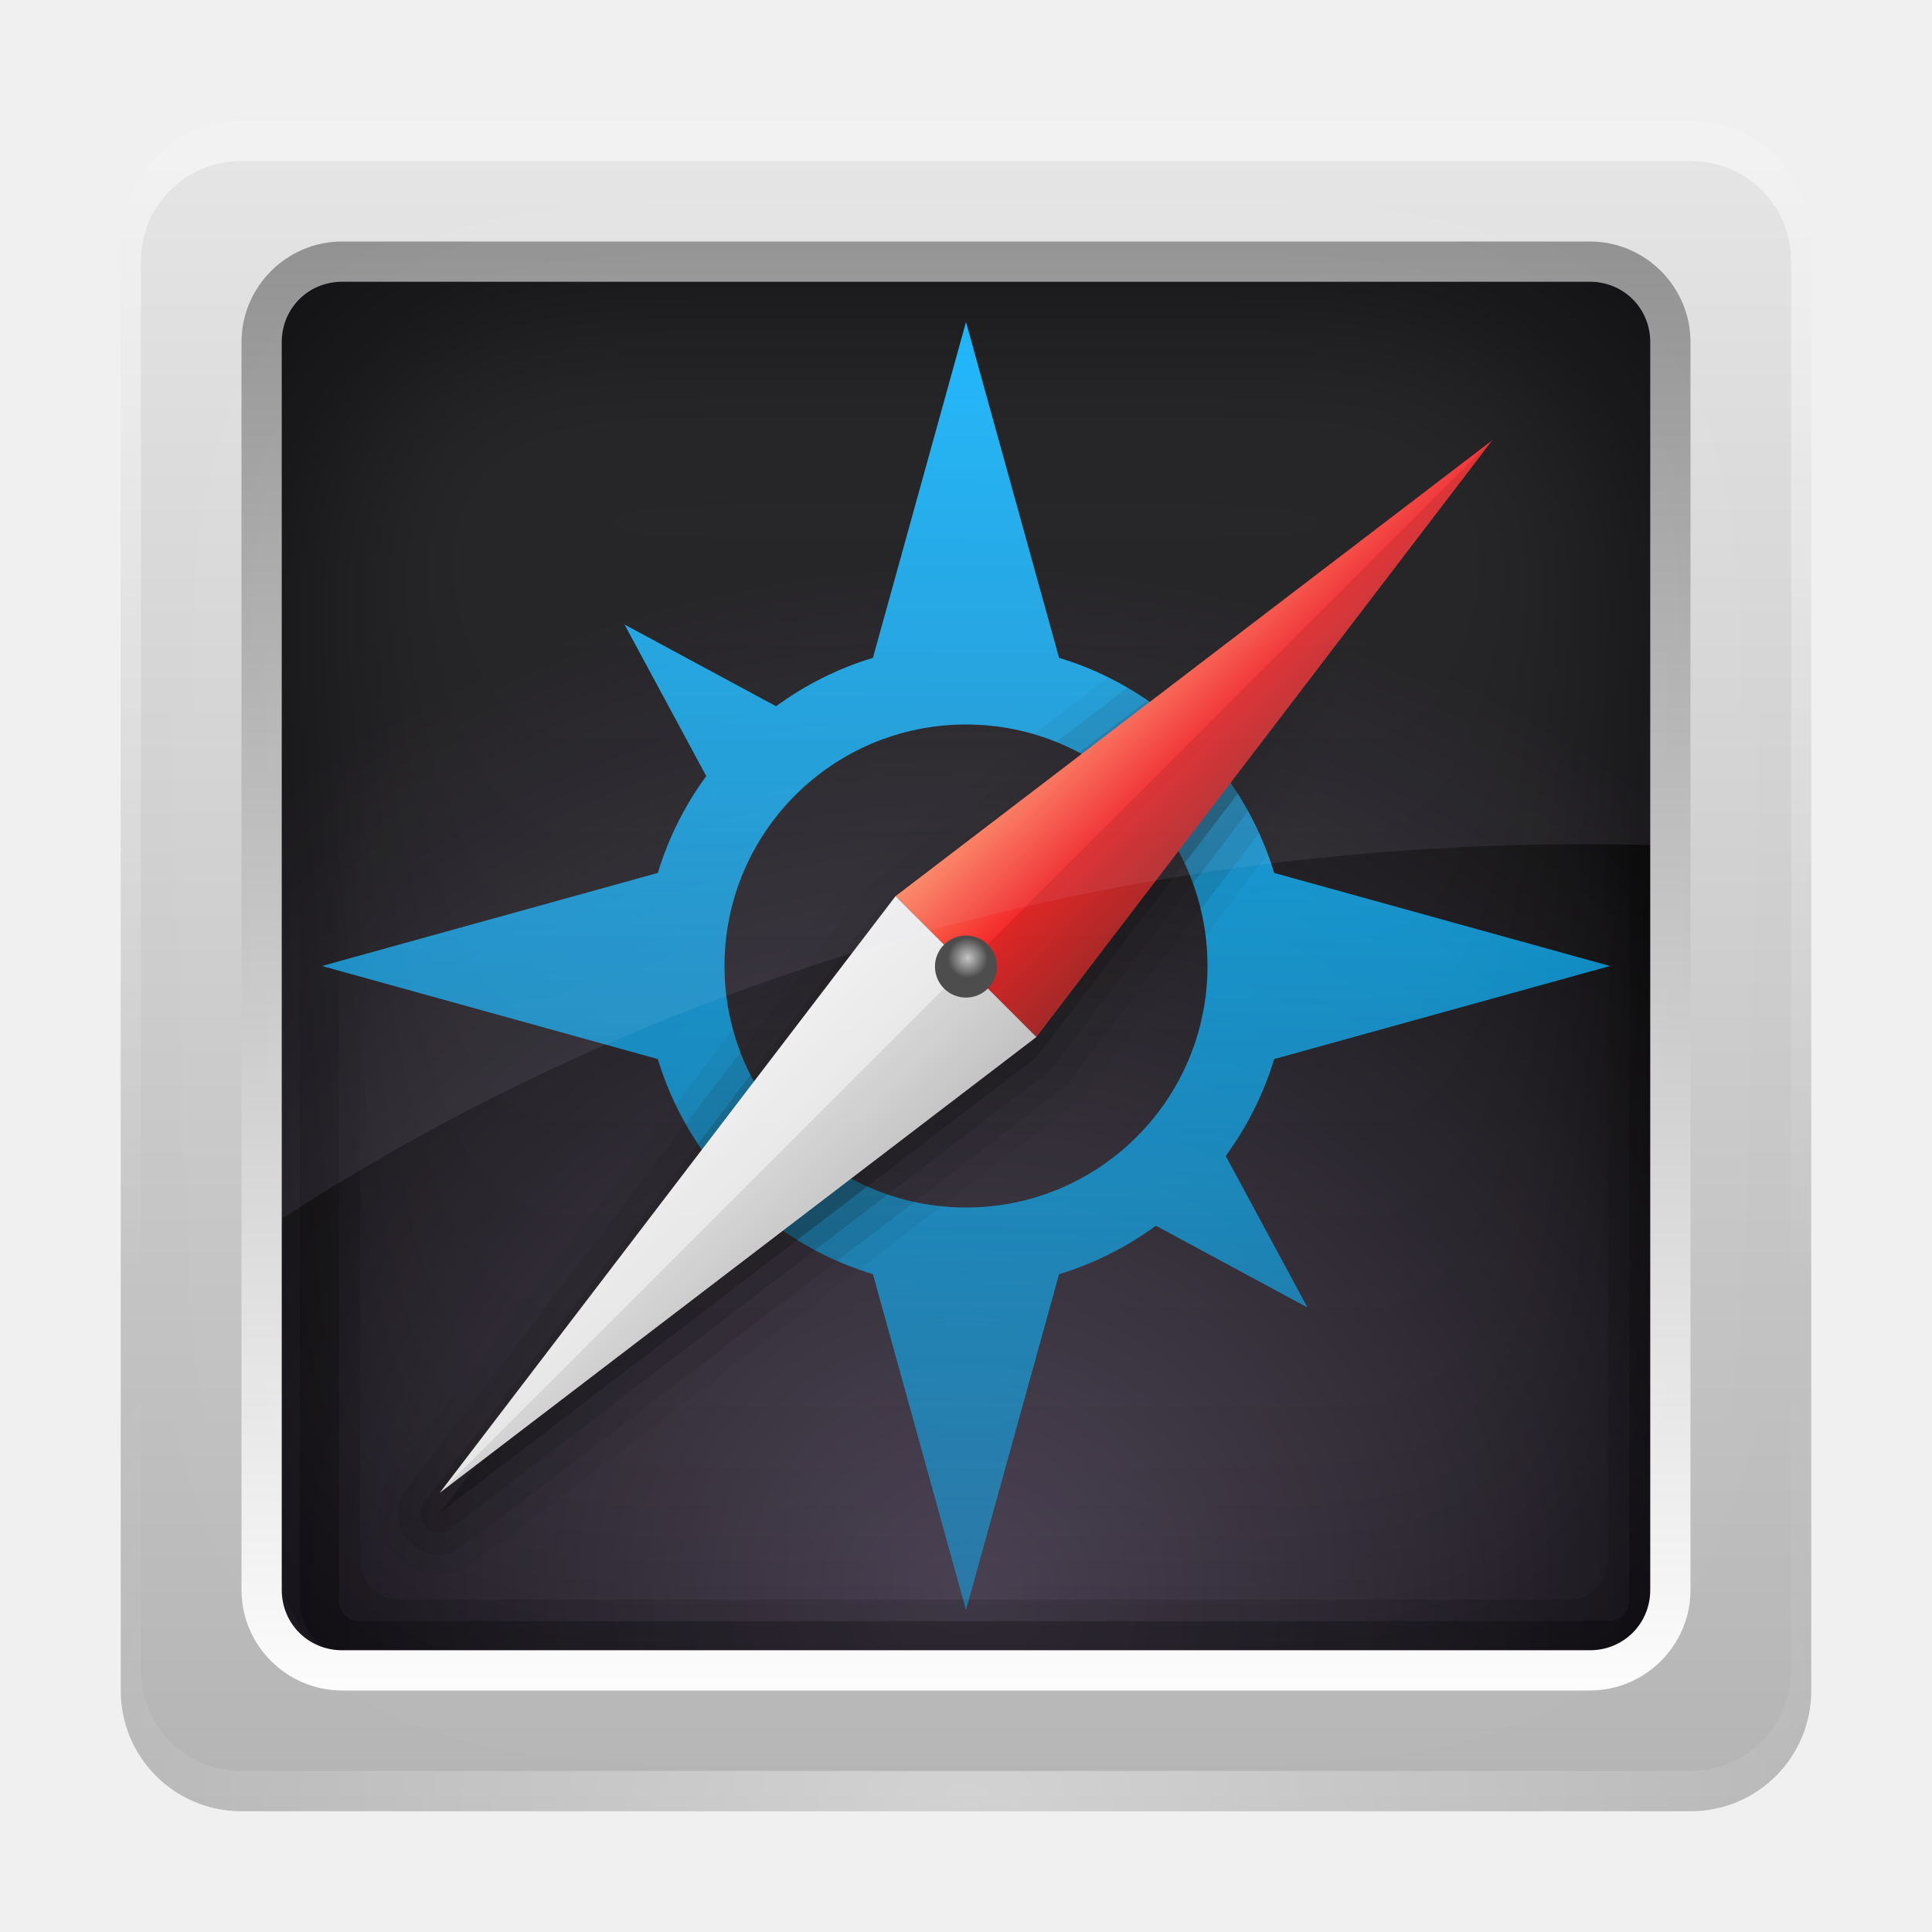
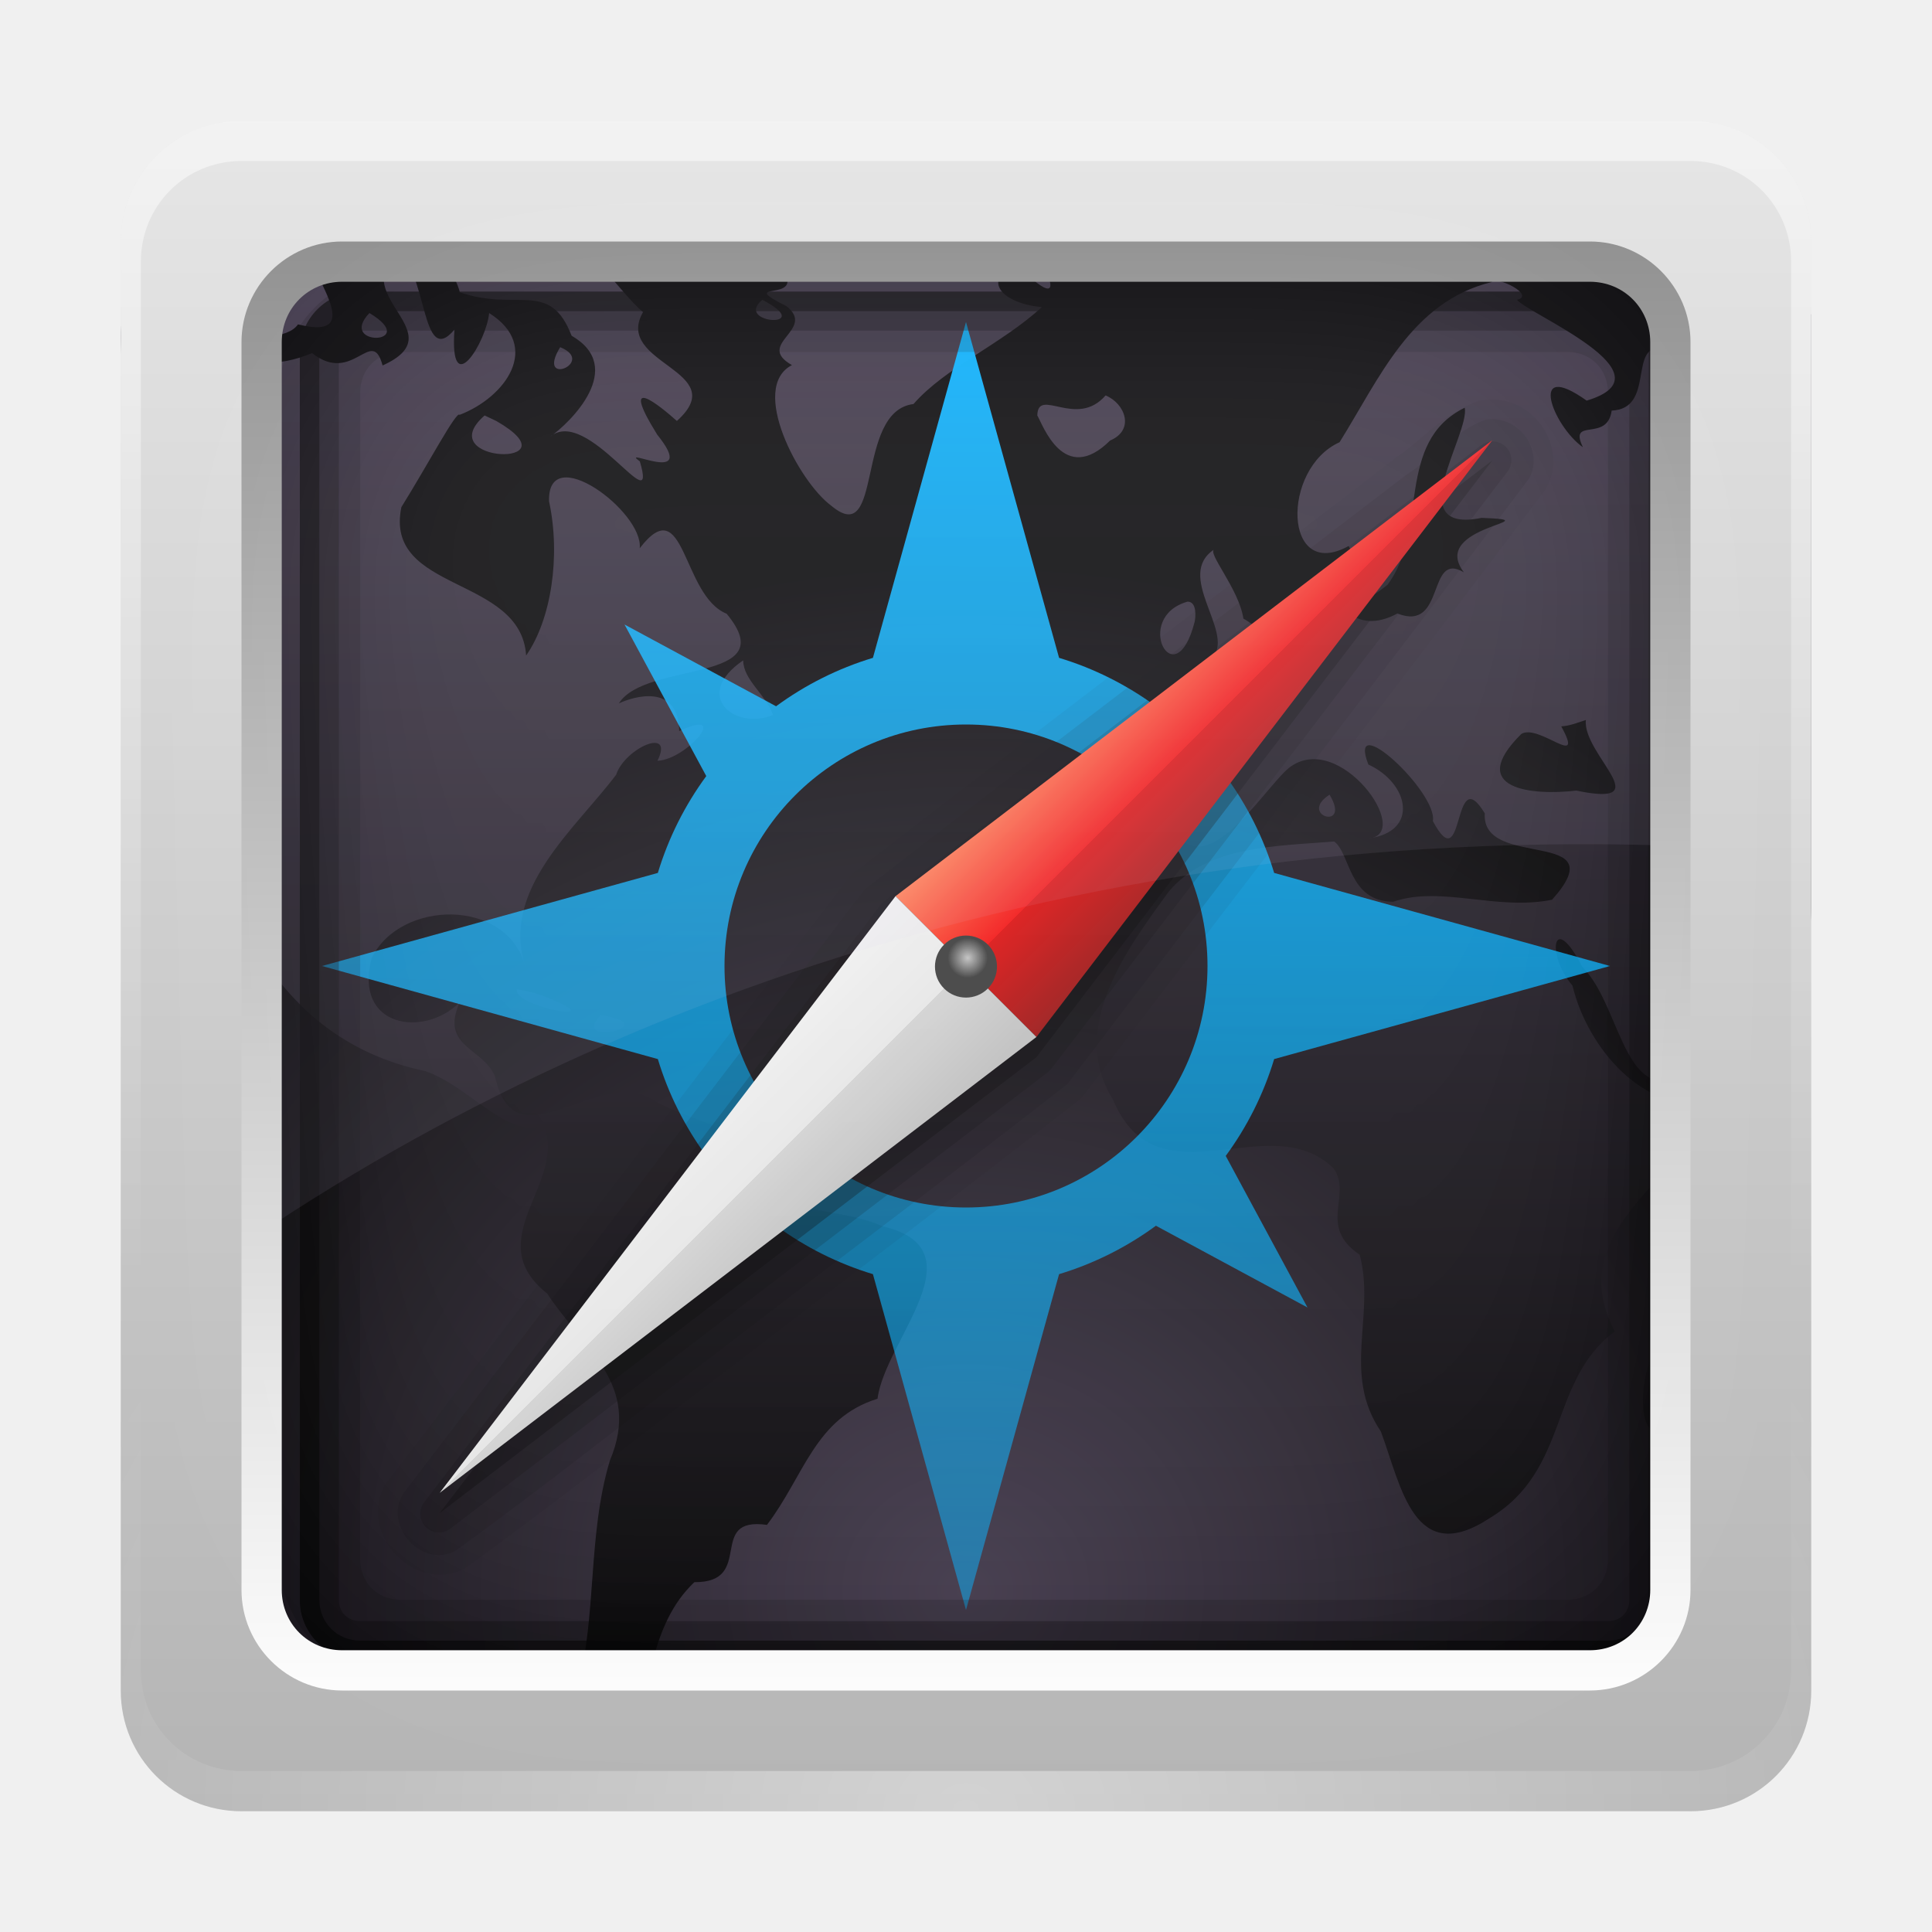
<svg xmlns="http://www.w3.org/2000/svg" xmlns:xlink="http://www.w3.org/1999/xlink" version="1.0" width="96" height="96" id="svg2408">
  <defs id="defs2410">
    <linearGradient id="linearGradient4145">
      <stop style="stop-color:#00b1ff;stop-opacity:1;" offset="0" id="stop4147" />
      <stop style="stop-color:#00b1ff;stop-opacity:0;" offset="1" id="stop4149" />
    </linearGradient>
    <linearGradient id="linearGradient3224">
      <stop id="stop3226" style="stop-color:#42394b;stop-opacity:1" offset="0" />
      <stop id="stop3228" style="stop-color:#000000;stop-opacity:1" offset="1" />
    </linearGradient>
    <linearGradient id="linearGradient3465">
      <stop id="stop3467" style="stop-color:#919191;stop-opacity:1" offset="0" />
      <stop id="stop3469" style="stop-color:#fdfdfd;stop-opacity:1" offset="1" />
    </linearGradient>
    <linearGradient id="linearGradient3187">
      <stop id="stop3189" style="stop-color:#b4b4b4;stop-opacity:1" offset="0" />
      <stop id="stop3191" style="stop-color:#e6e6e6;stop-opacity:1" offset="1" />
    </linearGradient>
    <linearGradient x1="45.448" y1="92.54" x2="45.448" y2="7.017" id="ButtonShadow" gradientUnits="userSpaceOnUse" gradientTransform="scale(1.005865,0.994169)">
      <stop id="stop3750" style="stop-color:#000000;stop-opacity:1" offset="0" />
      <stop id="stop3752" style="stop-color:#000000;stop-opacity:0.588" offset="1" />
    </linearGradient>
    <linearGradient id="linearGradient3737">
      <stop id="stop3739" style="stop-color:#ffffff;stop-opacity:1" offset="0" />
      <stop id="stop3741" style="stop-color:#ffffff;stop-opacity:0" offset="1" />
    </linearGradient>
    <filter color-interpolation-filters="sRGB" id="filter3174">
      <feGaussianBlur id="feGaussianBlur3176" stdDeviation="1.71" />
    </filter>
    <linearGradient x1="36.357" y1="6" x2="36.357" y2="63.893" id="linearGradient3188" xlink:href="#linearGradient3737" gradientUnits="userSpaceOnUse" />
    <linearGradient x1="48" y1="90" x2="48" y2="5.988" id="linearGradient3427" xlink:href="#linearGradient3187" gradientUnits="userSpaceOnUse" />
    <radialGradient cx="47.098" cy="78.287" r="38.957" fx="47.098" fy="78.287" id="radialGradient3205" xlink:href="#linearGradient3224" gradientUnits="userSpaceOnUse" gradientTransform="matrix(1.383005,-1.0350102e-8,0,1.312393,-18.03892,-24.21873)" />
    <linearGradient x1="43.179" y1="13" x2="43.179" y2="83.295" id="linearGradient3279" xlink:href="#linearGradient3465" gradientUnits="userSpaceOnUse" gradientTransform="matrix(1.029412,0,0,1.029412,-1.411765,-1.411765)" />
    <linearGradient id="linearGradient3737-7">
      <stop id="stop3739-2" style="stop-color:#ffffff;stop-opacity:1;" offset="0" />
      <stop id="stop3741-7" style="stop-color:#ffffff;stop-opacity:0" offset="1" />
    </linearGradient>
    <radialGradient cx="48" cy="90.172" r="42" fx="48" fy="90.172" id="radialGradient2874" xlink:href="#linearGradient3737-7" gradientUnits="userSpaceOnUse" gradientTransform="matrix(1.157313,0,0,0.9959077,-7.551021,0.1971319)" />
    <linearGradient id="linearGradient3737-4">
      <stop id="stop3739-8" style="stop-color:#ffffff;stop-opacity:1" offset="0" />
      <stop id="stop3741-71" style="stop-color:#ffffff;stop-opacity:0" offset="1" />
    </linearGradient>
    <clipPath id="clipPath3613">
      <rect width="84" height="84" rx="6" ry="6" x="6" y="6" id="rect3615" style="fill:#ffffff;fill-opacity:1;fill-rule:nonzero;stroke:none" />
    </clipPath>
    <filter x="-0.192" y="-0.192" width="1.384" height="1.384" color-interpolation-filters="sRGB" id="filter3794">
      <feGaussianBlur id="feGaussianBlur3796" stdDeviation="5.28" />
    </filter>
    <linearGradient x1="48" y1="20.221" x2="48" y2="138.661" id="linearGradient2908" xlink:href="#linearGradient3737-4" gradientUnits="userSpaceOnUse" />
    <linearGradient x1="45.448" y1="92.54" x2="45.448" y2="7.017" id="ButtonShadow-0" gradientUnits="userSpaceOnUse" gradientTransform="matrix(1.005865,0,0,0.994169,100,0)">
      <stop id="stop3750-8" style="stop-color:#000000;stop-opacity:1" offset="0" />
      <stop id="stop3752-5" style="stop-color:#000000;stop-opacity:0.588" offset="1" />
    </linearGradient>
    <linearGradient x1="32.251" y1="6.132" x2="32.251" y2="90.239" id="linearGradient3780" xlink:href="#ButtonShadow-0" gradientUnits="userSpaceOnUse" gradientTransform="matrix(1.02381,0,0,1.011905,-1.142857,-98.07143)" />
    <linearGradient x1="32.251" y1="6.132" x2="32.251" y2="90.239" id="linearGradient3772" xlink:href="#ButtonShadow-0" gradientUnits="userSpaceOnUse" gradientTransform="matrix(1.02381,0,0,1.011905,-1.142857,-98.07143)" />
    <linearGradient x1="32.251" y1="6.132" x2="32.251" y2="90.239" id="linearGradient3725" xlink:href="#ButtonShadow-0" gradientUnits="userSpaceOnUse" gradientTransform="matrix(1.02381,0,0,1.011905,-1.142857,-98.07143)" />
    <linearGradient x1="32.251" y1="6.132" x2="32.251" y2="90.239" id="linearGradient3721" xlink:href="#ButtonShadow-0" gradientUnits="userSpaceOnUse" gradientTransform="translate(0,-97)" />
    <linearGradient x1="32.251" y1="6.132" x2="32.251" y2="90.239" id="linearGradient3224-3" xlink:href="#ButtonShadow-0" gradientUnits="userSpaceOnUse" gradientTransform="matrix(1.02381,0,0,1.011905,-1.142857,-98.07143)" />
    <linearGradient xlink:href="#linearGradient3737-4" id="linearGradient3053" gradientUnits="userSpaceOnUse" x1="48" y1="20.221" x2="48" y2="138.661" />
    <linearGradient id="linearGradient3304">
      <stop id="stop3306" style="stop-color:#ff8313;stop-opacity:1" offset="0" />
      <stop id="stop3308" style="stop-color:#ffe400;stop-opacity:1" offset="1" />
    </linearGradient>
    <linearGradient xlink:href="#linearGradient3304" id="linearGradient3023" gradientUnits="userSpaceOnUse" gradientTransform="matrix(1.214689,0,0,1.214689,-90,-246.6949)" x1="143.75" y1="334.5" x2="143.75" y2="276" />
    <linearGradient id="linearGradient3045">
      <stop id="stop3047" style="stop-color:#ff8313;stop-opacity:1" offset="0" />
      <stop id="stop3049" style="stop-color:#ffe400;stop-opacity:1" offset="1" />
    </linearGradient>
    <linearGradient xlink:href="#linearGradient3224" id="linearGradient3934" x1="51.244" y1="6.95" x2="51.244" y2="120.35" gradientUnits="userSpaceOnUse" />
    <linearGradient xlink:href="#linearGradient3224" id="linearGradient3944" gradientUnits="userSpaceOnUse" x1="50.044" y1="12.35" x2="48.844" y2="120.05" />
    <linearGradient xlink:href="#linearGradient3224" id="linearGradient3948" gradientUnits="userSpaceOnUse" x1="50.044" y1="12.35" x2="48.844" y2="120.05" />
    <radialGradient cx="47.098" cy="78.287" r="38.957" fx="47.098" fy="78.287" id="radialGradient3205-1" xlink:href="#linearGradient3224-6" gradientUnits="userSpaceOnUse" gradientTransform="matrix(1.383005,-1.0350102e-8,0,1.312393,-18.03892,-24.21873)" />
    <linearGradient id="linearGradient3224-6">
      <stop id="stop3226-2" style="stop-color:#42394b;stop-opacity:1" offset="0" />
      <stop id="stop3228-1" style="stop-color:#000000;stop-opacity:1" offset="1" />
    </linearGradient>
    <linearGradient x1="48" y1="90" x2="48" y2="5.988" id="linearGradient3427-0" xlink:href="#linearGradient3187-5" gradientUnits="userSpaceOnUse" />
    <linearGradient id="linearGradient3187-5">
      <stop id="stop3189-3" style="stop-color:#b4b4b4;stop-opacity:1" offset="0" />
      <stop id="stop3191-2" style="stop-color:#e6e6e6;stop-opacity:1" offset="1" />
    </linearGradient>
    <linearGradient x1="36.357" y1="6" x2="36.357" y2="63.893" id="linearGradient3188-1" xlink:href="#linearGradient3737-9" gradientUnits="userSpaceOnUse" />
    <linearGradient id="linearGradient3737-9">
      <stop id="stop3739-7" style="stop-color:#ffffff;stop-opacity:1" offset="0" />
      <stop id="stop3741-6" style="stop-color:#ffffff;stop-opacity:0" offset="1" />
    </linearGradient>
    <linearGradient x1="43.179" y1="13" x2="43.179" y2="83.295" id="linearGradient3279-8" xlink:href="#linearGradient3465-2" gradientUnits="userSpaceOnUse" gradientTransform="matrix(1.029412,0,0,1.029412,-1.411765,-1.411765)" />
    <linearGradient id="linearGradient3465-2">
      <stop id="stop3467-0" style="stop-color:#919191;stop-opacity:1" offset="0" />
      <stop id="stop3469-6" style="stop-color:#fdfdfd;stop-opacity:1" offset="1" />
    </linearGradient>
    <radialGradient cx="48" cy="90.172" r="42" fx="48" fy="90.172" id="radialGradient2874-4" xlink:href="#linearGradient3737-7-3" gradientUnits="userSpaceOnUse" gradientTransform="matrix(1.157313,0,0,0.9959077,-7.551021,0.1971319)" />
    <linearGradient id="linearGradient3737-7-3">
      <stop id="stop3739-2-3" style="stop-color:#ffffff;stop-opacity:1" offset="0" />
      <stop id="stop3741-7-6" style="stop-color:#ffffff;stop-opacity:0" offset="1" />
    </linearGradient>
    <linearGradient x1="48" y1="20.221" x2="48" y2="138.661" id="linearGradient2908-9" xlink:href="#linearGradient3737-4-0" gradientUnits="userSpaceOnUse" />
    <linearGradient id="linearGradient3737-4-0">
      <stop id="stop3739-8-4" style="stop-color:#ffffff;stop-opacity:1" offset="0" />
      <stop id="stop3741-71-8" style="stop-color:#ffffff;stop-opacity:0" offset="1" />
    </linearGradient>
    <clipPath id="clipPath3613-5">
      <rect width="84" height="84" rx="6" ry="6" x="6" y="6" id="rect3615-1" style="fill:#ffffff;fill-opacity:1;fill-rule:nonzero;stroke:none" />
    </clipPath>
    <filter x="-0.192" y="-0.192" width="1.384" height="1.384" color-interpolation-filters="sRGB" id="filter3794-2">
      <feGaussianBlur id="feGaussianBlur3796-9" stdDeviation="5.28" />
    </filter>
    <linearGradient xlink:href="#linearGradient3187-5" id="linearGradient4094" gradientUnits="userSpaceOnUse" x1="48" y1="90" x2="48" y2="5.988" />
    <linearGradient xlink:href="#linearGradient3737-9" id="linearGradient4096" gradientUnits="userSpaceOnUse" x1="36.357" y1="6" x2="36.357" y2="63.893" />
    <linearGradient xlink:href="#linearGradient3465-2" id="linearGradient4098" gradientUnits="userSpaceOnUse" gradientTransform="matrix(1.029412,0,0,1.029412,-1.411765,-1.411765)" x1="43.179" y1="13" x2="43.179" y2="83.295" />
    <radialGradient xlink:href="#linearGradient3737-7-3" id="radialGradient4100" gradientUnits="userSpaceOnUse" gradientTransform="matrix(1.157313,0,0,0.9959077,-7.551021,0.1971319)" cx="48" cy="90.172" fx="48" fy="90.172" r="42" />
    <linearGradient xlink:href="#linearGradient3737-4-0" id="linearGradient4102" gradientUnits="userSpaceOnUse" x1="48" y1="20.221" x2="48" y2="138.661" />
    <radialGradient xlink:href="#linearGradient3224-6" id="radialGradient4113" gradientUnits="userSpaceOnUse" gradientTransform="matrix(1.383005,-1.0350102e-8,0,1.312393,-17.14061,-23.7292)" cx="47.098" cy="78.287" fx="47.098" fy="78.287" r="38.957" />
    <linearGradient xlink:href="#linearGradient4145" id="linearGradient4151" x1="51.238" y1="34.85" x2="51.544" y2="132.65" gradientUnits="userSpaceOnUse" />
    <linearGradient x1="59" y1="40" x2="69" y2="40" id="linearGradient4578" xlink:href="#linearGradient5932-3-2-4" gradientUnits="userSpaceOnUse" />
    <linearGradient id="linearGradient5932-3-2-4">
      <stop id="stop5934-3-2-9" style="stop-color:#ff7c53;stop-opacity:1" offset="0" />
      <stop id="stop5940-1-4-5" style="stop-color:#f21919;stop-opacity:1" offset="0.5" />
      <stop id="stop5942-5-4-7" style="stop-color:#db1414;stop-opacity:1" offset="0.5" />
      <stop id="stop5936-2-5-0" style="stop-color:#9b1818;stop-opacity:1" offset="1" />
    </linearGradient>
    <linearGradient x1="59" y1="88" x2="69" y2="88" id="linearGradient4580" xlink:href="#linearGradient5944-6-9-3" gradientUnits="userSpaceOnUse" />
    <linearGradient id="linearGradient5944-6-9-3">
      <stop id="stop5946-9-5-0" style="stop-color:#f0f0f0;stop-opacity:1" offset="0" />
      <stop id="stop5952-4-9-7" style="stop-color:#e6e6e6;stop-opacity:1" offset="0.5" />
      <stop id="stop5954-4-7-2" style="stop-color:#d2d2d2;stop-opacity:1" offset="0.5" />
      <stop id="stop5948-6-2-1" style="stop-color:#bebebe;stop-opacity:1" offset="1" />
    </linearGradient>
    <radialGradient cx="63.335" cy="63.28" r="1.74" fx="63.335" fy="63.28" id="radialGradient4582" xlink:href="#linearGradient5960-0-4-4" gradientUnits="userSpaceOnUse" gradientTransform="matrix(0.644005,-1.4508695e-6,1.4508659e-6,0.6440034,22.6991,22.75571)" />
    <linearGradient id="linearGradient5960-0-4-4">
      <stop id="stop5962-7-7-5" style="stop-color:#c1c1c1;stop-opacity:1" offset="0" />
      <stop id="stop5964-4-1-8" style="stop-color:#3f3f3f;stop-opacity:1" offset="1" />
    </linearGradient>
    <linearGradient xlink:href="#linearGradient4145" id="linearGradient4231" gradientUnits="userSpaceOnUse" x1="51.238" y1="34.85" x2="51.544" y2="132.65" />
    <linearGradient xlink:href="#linearGradient4145" id="linearGradient4233" gradientUnits="userSpaceOnUse" x1="51.238" y1="34.85" x2="51.544" y2="132.65" />
    <linearGradient xlink:href="#linearGradient4145" id="linearGradient4251" x1="48.7" y1="15" x2="47.9" y2="141" gradientUnits="userSpaceOnUse" />
+     <radialGradient cx="63.98" cy="61.949" r="58.02" fx="63.98" fy="61.949" id="radialGradient4197" xlink:href="#linearGradient5226-7" gradientUnits="userSpaceOnUse" gradientTransform="matrix(1.090012,0,0,0.8408658,79.661,80.49175)" />
+     <linearGradient id="linearGradient5226-7">
+       <stop id="stop5228-2" style="stop-color:#227395;stop-opacity:1" offset="0" />
+       <stop id="stop5230-4" style="stop-color:#44a2c9;stop-opacity:1" offset="1" />
+     </linearGradient>
+     <linearGradient xlink:href="#linearGradient3224" id="linearGradient5311" x1="218.4" y1="27.9" x2="218.7" y2="109.8" gradientUnits="userSpaceOnUse" gradientTransform="translate(-169.2,-20.7)" />
  </defs>
-   <path style="opacity:0.6;color:#000000;fill:#000000;fill-opacity:1;fill-rule:nonzero;stroke:none;stroke-width:1;marker:none;visibility:visible;display:inline;overflow:visible;enable-background:accumulate" id="rect3977-9" d="m 17.898,14.49 c -1.662,0 -3,1.338 -3,3 l 0,62 c 0,1.662 1.338,3 3,3 l 62,0 c 1.662,0 3,-1.338 3,-3 l 0,-62 c 0,-1.662 -1.338,-3 -3,-3 l -62,0 z m 0,0.969 62,0 c 1.14,0 2.031,0.891 2.031,2.031 l 0,62 c 0,1.14 -0.891,2.031 -2.031,2.031 l -62,0 c -1.14,0 -2.031,-0.891 -2.031,-2.031 l 0,-62 c 0,-1.14 0.891,-2.031 2.031,-2.031 z" />
-   <g id="layer2" style="display:none">
-     <rect width="86" height="85" rx="6" ry="6" x="5" y="7" id="rect3745" style="opacity:0.9;fill:url(#ButtonShadow);fill-opacity:1;fill-rule:nonzero;stroke:none;filter:url(#filter3174)" />
-   </g>
  <rect style="fill:url(#radialGradient4113);fill-opacity:1;stroke:none" id="rect3461-7" y="8.744" x="9.039" ry="6.173" rx="5.853" height="78.516" width="77.915" />
-   <path style="font-size:medium;font-style:normal;font-variant:normal;font-weight:normal;font-stretch:normal;text-indent:0;text-align:start;text-decoration:none;line-height:normal;letter-spacing:normal;word-spacing:normal;text-transform:none;direction:ltr;block-progression:tb;writing-mode:lr-tb;text-anchor:start;opacity:0.15;color:#000000;fill:#000000;fill-opacity:1;stroke:none;stroke-width:4;marker:none;visibility:visible;display:inline;overflow:visible;enable-background:accumulate;font-family:Abandoned Bitplane;-inkscape-font-specification:Abandoned Bitplane" id="rect3222-3-8" d="m 19.898,13.49 c -3.289,0 -6,2.711 -6,6 l 0,58 c 0,3.289 2.711,6 6,6 l 58,0 c 3.289,0 6,-2.711 6,-6 l 0,-58 c 0,-3.289 -2.711,-6 -6,-6 l -58,0 z m 0,4 58,0 c 1.143,0 2,0.857 2,2 l 0,58 c 0,1.143 -0.857,2 -2,2 l -58,0 c -1.143,0 -2,-0.857 -2,-2 l 0,-58 c 0,-1.143 0.857,-2 2,-2 z" />
-   <path style="opacity:0.3;color:#000000;fill:#000000;fill-opacity:1;fill-rule:nonzero;stroke:none;stroke-width:1;marker:none;visibility:visible;display:inline;overflow:visible;enable-background:accumulate" id="rect3981-0" d="m 17.898,14.49 c -1.662,0 -3,1.338 -3,3 l 0,62 c 0,1.662 1.338,3 3,3 l 62,0 c 1.662,0 3,-1.338 3,-3 l 0,-62 c 0,-1.662 -1.338,-3 -3,-3 l -62,0 z m 0,1.938 62,0 c 0.618,0 1.062,0.444 1.062,1.062 l 0,62 c 0,0.618 -0.444,1.062 -1.062,1.062 l -62,0 c -0.618,0 -1.062,-0.444 -1.062,-1.062 l 0,-62 c 0,-0.618 0.444,-1.062 1.062,-1.062 z" />
+   <path d="m 36.274,7.499 c 1.65,2.217 0.113,5.918 2.601,5.882 1.212,1.714 -2.415,0.511 0.204,1.832 1.506,1.187 -1.593,1.865 0.272,2.929 -2.15,1.11 0.348,5.804 1.945,6.979 2.628,2.213 1.162,-4.686 4.095,-5.045 1.593,-1.82 4.392,-2.988 6.379,-4.818 -1.942,-0.158 -3.076,-1.367 -1.237,-2.116 3.385,3.47 0.849,-1.644 -1.025,-2.453 1.813,-0.577 3.577,-0.154 3.325,-1.651 1.916,-1.403 -1.842,-1.855 -3.184,-1.538 -4.458,0 -8.917,0 -13.375,0 z m -27.802,1.448 c -2.45,0.698 -2.621,6.555 -0.158,3.303 0.604,-1.335 3.397,-2.945 0.158,-3.303 z m 11.446,0.204 c -1.412,2.215 0.205,3.991 1.38,1.289 0.832,-1.128 -0.618,-1.248 -1.38,-1.289 z m 3.529,0.498 c -2.729,1.265 -0.673,4.216 -0.605,4.872 2.875,0.995 4.473,-0.65 5.561,2.161 2.735,1.577 -0.054,4.317 -1.081,5.031 1.849,-1.611 5.404,4.38 4.472,1.215 -1.112,-0.812 2.985,1.305 0.86,-1.335 -1.956,-3.153 0.155,-1.411 0.98,-0.676 2.805,-2.516 -3.174,-2.82 -1.681,-5.41 -1.308,-1.06 -3.023,-4.269 -5.339,-3.642 -1.55,2.006 -0.214,-4.37 -2.489,-1.18 -0.118,1.783 -0.043,4.046 -0.706,0.957 -0.444,-0.541 0.764,-1.798 0.027,-1.994 z m -5.565,0.023 c -1.832,0.611 -1.733,3.086 0.519,3.352 0.771,-0.88 0.306,-3.185 -0.519,-3.352 z m -7.148,0.792 c -2.379,0.564 -1.408,2.483 -0.68,3.023 -2.945,0.738 4.496,0.943 0.793,1.41 -3.081,1.231 2.967,2.681 3.959,1.222 3.804,0.931 0.137,-3.047 -0.197,-5.203 -1.613,-1.731 -0.064,3.992 -1.522,0.184 -0.509,1.131 -2.127,0.167 -2.353,-0.637 z m 75.601,0.249 c -3.192,1.25 1.984,5.966 0.698,1.675 -0.128,-0.518 0.288,-1.887 -0.698,-1.675 z m -66.666,1.9 c -2.294,2.157 2.916,3.94 -0.659,5.547 -0.536,-2.003 -1.458,1.002 -3.503,-0.615 -3.516,1.464 -5.314,-0.763 -8.258,-2.29 -1.768,-0.22 -1.104,1.681 -1.221,3.46 0,4.918 0,9.837 0,14.755 1.733,1.824 0.676,0.805 0,0.302 0.951,3.242 -0.42,7.98 3.331,9.866 0.638,1.183 3.313,6.223 3.436,4.715 -1.341,-1.405 -2.717,-5.617 -0.448,-1.863 2.033,3.569 4.775,5.883 8.78,6.733 2.19,0.745 3.991,3.307 5.917,2.743 1.089,2.872 -3.227,5.63 0.145,8.309 1.761,2.712 4.716,4.49 3.116,8.298 -1.119,3.718 -0.64,7.77 -1.608,11.234 -0.3,2.109 2.938,7.461 2.657,3.175 0.946,-2.978 0.921,-6.256 3.148,-8.365 3.047,0.024 0.582,-3.278 3.607,-2.846 1.846,-2.42 2.38,-5.307 5.495,-6.268 0.372,-2.938 5.179,-7.437 0.213,-8.58 -1.35,-0.665 -4.824,-0.905 -4.559,-1.233 0.538,-2.915 -4.493,-3.745 -6.634,-4.937 -2.811,-1.996 -7.034,3.316 -8.025,-1.261 -0.591,-1.44 -2.751,-1.463 -1.758,-3.685 -1.789,1.78 -5.289,1.239 -4.373,-2.199 1.392,-2.896 6.736,-3.033 7.646,0.45 -1.264,-3.841 2.444,-6.831 4.503,-9.564 0.419,-1.306 2.91,-2.428 2.053,-0.692 1.46,-0.053 3.673,-2.689 1.079,-1.472 -0.037,-2.404 -2.273,-1.72 -2.998,-1.379 1.344,-2.134 8.245,-0.967 5.355,-4.455 -2.239,-0.908 -2.053,-6.204 -4.318,-3.254 0.191,-1.818 -4.61,-5.377 -4.505,-2.328 0.586,2.728 0.107,5.871 -1.14,7.659 -0.26,-3.998 -7.076,-3.114 -6.199,-7.374 1.269,-2.03 2.753,-4.838 2.894,-4.585 2.275,-0.869 4.105,-3.397 1.468,-5.058 -0.141,1.448 -1.983,4.436 -1.724,0.822 -1.706,2.023 -1.316,-3.219 -2.914,-3.763 z m 54.45,1.403 c -3.996,0.978 -5.58,4.796 -7.557,7.958 -2.914,1.314 -2.803,6.958 0.452,5.156 0.871,1.522 -0.61,3.922 1.928,1.931 2.047,-2.71 0.358,-7.093 3.841,-8.802 0.254,1.329 -3.213,6.29 0.837,5.474 3.662,0.138 -2.662,0.365 -0.881,2.705 -1.85,-1.098 -0.889,2.999 -3.304,2.046 -2.092,1.139 -3.464,-0.529 -2.985,-2.355 -1.646,0.961 0.518,3.67 -2.34,3.833 -0.64,2.274 -5.903,1.931 -2.91,4.246 1.329,3.445 -4.952,0.216 -3.169,4.351 1.525,4.088 4.722,-1.355 6.019,-2.406 2.502,-1.942 6.211,3.311 3.959,3.506 2.525,-0.339 2.006,-2.741 -0.017,-3.671 -1.093,-2.835 3.459,1.39 3.207,2.812 1.606,3.008 0.945,-3.08 2.579,-0.385 -0.191,2.843 6.574,0.669 3.344,4.292 -2.777,0.56 -5.51,-0.716 -7.901,0.101 -2.225,-0.02 -2.113,-2.398 -2.924,-2.994 -2.83,0.23 -6.328,0.204 -8.223,2.491 -2.049,2.812 -5.004,6.744 -2.771,10.335 2.235,5.321 7.777,0.276 10.963,3.419 0.947,1.31 -0.821,2.868 1.297,4.287 0.797,3.024 -0.904,5.894 1.052,8.785 1.012,2.718 1.64,6.787 5.406,4.303 3.986,-2.399 2.924,-6.823 6.213,-9.273 -2.602,-5.038 3.184,-7.247 4.627,-11.337 -3.154,0.462 -5.964,-2.684 -6.726,-5.85 -1.325,-1.538 -0.984,-3.805 0.496,-0.916 2.034,1.972 2.078,7.823 5.841,4.813 1.72,-0.72 6.419,-3.466 2.675,-4.715 -2.413,1.748 -5.075,-5.224 -1.532,-1.18 2.576,1.093 4.38,1.745 4.38,-1.88 0,-9.766 0,-19.665 0,-29.497 -0.802,0.82 -2.864,2.335 -3.904,1.329 -1.79,0.249 -4.154,3.734 -3.591,0.366 -1.556,-0.103 -0.279,3.021 -2.417,3.108 -0.215,1.606 -2.16,0.297 -1.429,1.822 -1.501,-1.065 -2.771,-4.427 0.186,-2.317 4.391,-1.318 -2.896,-4.29 -3.458,-5.009 0.945,-0.227 -1.029,-1.212 -1.267,-0.882 z m -36.24,0.882 c -1.462,1.218 2.779,1.448 0,0 z m -19.522,0.656 c -1.635,1.71 2.603,1.572 0,0 z m 9.478,1.697 c -1.238,2.029 1.829,0.749 0,0 z m 27.101,2.398 c -1.449,1.669 -3.362,-0.439 -3.393,0.995 0.263,0.433 1.315,3.527 3.619,1.244 1.237,-0.522 0.75,-1.837 -0.226,-2.24 z m -30.856,0.995 c -2.749,2.401 4.668,2.623 0.582,0.275 l -0.582,-0.275 z m 36.262,6.651 c -1.979,1.291 0.949,4.033 -0.043,5.321 -1.24,2.161 4.608,-0.152 1.485,-1.877 -0.223,-1.482 -1.83,-3.289 -1.442,-3.444 z m -1.335,2.601 c -2.757,0.78 -0.626,4.806 0.351,1.014 0.055,-0.22 0.129,-1.021 -0.351,-1.014 z m -22.079,2.918 c -2.565,1.75 -0.398,3.496 1.482,2.709 -0.386,-1.056 -1.464,-1.721 -1.482,-2.709 z m 48.455,2.941 c 1.28,0.646 -2.346,1.75 -0.05,2.887 1.336,1.572 0.832,4.945 -1.339,2.558 0.403,-2.666 -2.944,-4.657 1.389,-5.445 z m -6.583,0.023 c -0.174,1.713 3.694,4.375 -0.475,3.506 -2.205,0.259 -5.507,-0.067 -2.729,-2.816 0.878,-0.527 3.182,1.819 1.983,-0.374 0.425,-0.027 0.821,-0.188 1.222,-0.317 z m -12.736,3.71 c -1.608,1.036 1.112,1.831 0,0 z m -40.379,9.659 c -0.271,0.905 5.086,1.822 1.389,0.372 l -0.551,-0.194 -0.838,-0.178 z m 4.162,1.289 c -1.625,1.65 3.348,0.493 0,0 z m 54.337,15.134 c -3.531,0.091 -3.061,9.202 -0.6,3.811 0.233,-1.17 1.169,-2.714 0.6,-3.811 z" id="path3522-3" style="fill:url(#linearGradient5311);fill-opacity:1;stroke:none;display:inline" />
  <path style="color:#000000;fill:url(#linearGradient4251);fill-opacity:1;fill-rule:nonzero;stroke:none;stroke-width:0.8;marker:none;visibility:visible;display:inline;overflow:visible;enable-background:accumulate" id="path4588" d="m 48,16 -4.625,16.688 c -1.75,0.529 -3.372,1.35 -4.812,2.406 l -7.531,-4.062 4.062,7.531 c -1.056,1.44 -1.877,3.062 -2.406,4.812 L 16,48 32.688,52.625 c 0.529,1.75 1.35,3.372 2.406,4.812 l -4.062,7.531 7.531,-4.062 c 1.44,1.056 3.062,1.877 4.812,2.406 L 48,80 52.625,63.312 c 1.75,-0.529 3.372,-1.35 4.812,-2.406 l 7.531,4.062 -4.062,-7.531 c 1.056,-1.44 1.877,-3.062 2.406,-4.812 L 80,48 63.312,43.375 c -0.529,-1.75 -1.35,-3.372 -2.406,-4.812 l 4.062,-7.531 -7.531,4.062 C 55.997,34.038 54.375,33.216 52.625,32.688 L 48,16 z m 0,20 c 6.627,0 12,5.373 12,12 0,6.627 -5.373,12 -12,12 -6.627,0 -12,-5.373 -12,-12 0,-6.627 5.373,-12 12,-12 z" />
  <path style="opacity:0.05;fill:#000000;fill-opacity:1;fill-rule:evenodd;stroke:none" id="path4654" d="M 73.594,19.875 A 0.987,0.987 0 0 0 73.5,19.906 c -1.862,0.663 -2.986,2.09 -4.156,2.844 a 0.987,0.987 0 0 0 -0.062,0.062 C 60.328,29.679 51.302,36.489 42.375,43.406 a 0.987,0.987 0 0 0 -0.188,0.188 C 34.543,53.605 26.899,63.62 19.25,73.625 a 0.987,0.987 0 0 0 -0.062,0.062 c -1.493,2.413 1.377,5.583 3.906,4.25 A 0.987,0.987 0 0 0 23.188,77.875 c 4.295,-3.099 8.479,-6.431 12.688,-9.594 5.909,-4.542 11.864,-9.03 17.75,-13.625 a 0.987,0.987 0 0 0 0.188,-0.188 C 61.454,44.423 69.179,34.43 76.781,24.344 A 0.987,0.987 0 0 0 76.875,24.188 c 1.064,-2.144 -0.821,-4.645 -3.156,-4.312 a 0.987,0.987 0 0 0 -0.125,0 z" />
  <path style="opacity:0.1;fill:#000000;fill-opacity:1;fill-rule:evenodd;stroke:none" id="path4648" d="m 73.844,20.844 c -1.519,0.541 -2.627,1.89 -3.981,2.762 -8.957,6.869 -17.974,13.671 -26.894,20.582 -7.644,10.011 -15.288,20.025 -22.938,30.031 -0.987,1.595 0.916,3.728 2.594,2.844 4.27,-3.081 8.418,-6.404 12.641,-9.577 C 41.18,62.94 47.154,58.463 53.031,53.875 60.675,43.825 68.403,33.83 76,23.75 76.719,22.301 75.426,20.619 73.844,20.844 z" />
  <path style="opacity:0.15;fill:#000000;fill-opacity:1;fill-rule:evenodd;stroke:none" id="path4643" d="m 74.094,21.938 a 0.932,0.932 0 0 0 -0.5,0.188 L 43.938,44.781 A 0.932,0.932 0 0 0 43.75,44.969 L 21.094,74.625 a 0.932,0.932 0 0 0 1.312,1.312 L 52.062,53.281 A 0.932,0.932 0 0 0 52.25,53.094 L 74.906,23.438 a 0.932,0.932 0 0 0 -0.812,-1.5 z" />
  <path style="opacity:0.3;fill:#000000;fill-opacity:1;fill-rule:evenodd;stroke:none" id="path4612" d="M 74.156,22.875 44.5,45.531 21.844,75.188 51.5,52.531 74.156,22.875 z" />
  <g id="g4572" transform="matrix(0.7071068,0.7071068,-0.7071068,0.7071068,48.02002,-19.87337)">
    <g id="g5928-7-4" transform="matrix(0.9898377,0,0,0.7704886,-15.35032,-1.28266)">
      <path style="fill:url(#linearGradient4578);fill-opacity:1;fill-rule:evenodd;stroke:none" id="path5923-0-5" d="m 69,64 -10,0 5,-48 5,48 z" />
      <path style="fill:url(#linearGradient4580);fill-opacity:1;fill-rule:evenodd;stroke:none" id="path5926-8-6" d="m 69,64 -10,0 L 64,112 69,64 z" />
    </g>
    <path style="fill:url(#radialGradient4582);fill-opacity:1;fill-rule:evenodd;stroke:none" id="path5958-8-4" transform="matrix(0.8854053,0,0,0.8854053,-8.456517,-8.567284)" d="m 65.503,63.921 a 1.74,1.74 0 1 1 -3.481,0 1.74,1.74 0 1 1 3.481,0 z" />
  </g>
+   <path style="opacity:0.6;color:#000000;fill:#000000;fill-opacity:1;fill-rule:nonzero;stroke:none;stroke-width:1;marker:none;visibility:visible;display:inline;overflow:visible;enable-background:accumulate" id="rect3977-9" d="m 17.898,14.49 c -1.662,0 -3,1.338 -3,3 l 0,62 c 0,1.662 1.338,3 3,3 l 62,0 c 1.662,0 3,-1.338 3,-3 l 0,-62 c 0,-1.662 -1.338,-3 -3,-3 l -62,0 z m 0,0.969 62,0 c 1.14,0 2.031,0.891 2.031,2.031 l 0,62 c 0,1.14 -0.891,2.031 -2.031,2.031 l -62,0 c -1.14,0 -2.031,-0.891 -2.031,-2.031 l 0,-62 c 0,-1.14 0.891,-2.031 2.031,-2.031 z" />
+   <g id="layer2" style="display:none">
+     <rect width="86" height="85" rx="6" ry="6" x="5" y="7" id="rect3745" style="opacity:0.9;fill:url(#ButtonShadow);fill-opacity:1;fill-rule:nonzero;stroke:none;filter:url(#filter3174)" />
+   </g>
+   <path style="font-size:medium;font-style:normal;font-variant:normal;font-weight:normal;font-stretch:normal;text-indent:0;text-align:start;text-decoration:none;line-height:normal;letter-spacing:normal;word-spacing:normal;text-transform:none;direction:ltr;block-progression:tb;writing-mode:lr-tb;text-anchor:start;opacity:0.15;color:#000000;fill:#000000;fill-opacity:1;stroke:none;stroke-width:4;marker:none;visibility:visible;display:inline;overflow:visible;enable-background:accumulate;font-family:Abandoned Bitplane;-inkscape-font-specification:Abandoned Bitplane" id="rect3222-3-8" d="m 19.898,13.49 c -3.289,0 -6,2.711 -6,6 l 0,58 c 0,3.289 2.711,6 6,6 l 58,0 c 3.289,0 6,-2.711 6,-6 l 0,-58 c 0,-3.289 -2.711,-6 -6,-6 l -58,0 z m 0,4 58,0 c 1.143,0 2,0.857 2,2 l 0,58 c 0,1.143 -0.857,2 -2,2 l -58,0 c -1.143,0 -2,-0.857 -2,-2 l 0,-58 c 0,-1.143 0.857,-2 2,-2 z" />
+   <path style="opacity:0.3;color:#000000;fill:#000000;fill-opacity:1;fill-rule:nonzero;stroke:none;stroke-width:1;marker:none;visibility:visible;display:inline;overflow:visible;enable-background:accumulate" id="rect3981-0" d="m 17.898,14.49 c -1.662,0 -3,1.338 -3,3 l 0,62 c 0,1.662 1.338,3 3,3 l 62,0 c 1.662,0 3,-1.338 3,-3 l 0,-62 c 0,-1.662 -1.338,-3 -3,-3 l -62,0 z m 0,1.938 62,0 c 0.618,0 1.062,0.444 1.062,1.062 l 0,62 c 0,0.618 -0.444,1.062 -1.062,1.062 l -62,0 c -0.618,0 -1.062,-0.444 -1.062,-1.062 l 0,-62 c 0,-0.618 0.444,-1.062 1.062,-1.062 z" />
  <path style="opacity:0.08;fill:#d9c6ed;fill-opacity:1;stroke:none" id="rect3256-3" d="m 14.898,8.74 c -3.242,0 -5.844,2.767 -5.844,6.187 l 0,49.062 C 27.879,50.131 54.866,40.196 86.961,42.208 l 0,-27.281 c 0,-3.42 -2.633,-6.187 -5.875,-6.187 l -66.188,0 z" />
  <g id="layer1" style="display:inline">
    <path d="M 12,6 C 8.676,6 6,8.676 6,12 l 0,72 c 0,3.324 2.676,6 6,6 l 72,0 c 3.324,0 6,-2.676 6,-6 L 90,12 C 90,8.676 87.324,6 84,6 L 12,6 z m 5,7 62,0 c 2.216,0 4,1.784 4,4 l 0,62 c 10e-7,2.216 -1.784,4 -4,4 l -62,0 c -2.216,10e-7 -4,-1.784 -4,-4 l 0,-62 c 0,-2.216 1.784,-4 4,-4 z" id="rect2419" style="fill:url(#linearGradient4094);fill-opacity:1;fill-rule:nonzero;stroke:none" />
    <path d="M 12,6 C 8.676,6 6,8.676 6,12 l 0,2 0,68 0,2 c 0,0.335 0.041,0.651 0.094,0.969 0.049,0.296 0.097,0.597 0.188,0.875 0.01,0.03 0.021,0.064 0.031,0.094 0.099,0.288 0.235,0.547 0.375,0.812 0.145,0.274 0.316,0.536 0.5,0.781 0.184,0.246 0.374,0.473 0.594,0.688 0.44,0.428 0.943,0.815 1.5,1.094 0.279,0.14 0.573,0.247 0.875,0.344 -0.256,-0.1 -0.487,-0.236 -0.719,-0.375 -0.007,-0.004 -0.024,0.004 -0.031,0 -0.032,-0.019 -0.062,-0.043 -0.094,-0.062 -0.12,-0.077 -0.231,-0.164 -0.344,-0.25 -0.106,-0.081 -0.213,-0.161 -0.312,-0.25 C 8.478,88.557 8.309,88.373 8.156,88.188 8.049,88.057 7.938,87.922 7.844,87.781 7.819,87.743 7.805,87.695 7.781,87.656 7.716,87.553 7.651,87.452 7.594,87.344 7.493,87.149 7.388,86.928 7.312,86.719 7.305,86.697 7.289,86.678 7.281,86.656 7.249,86.564 7.245,86.469 7.219,86.375 7.188,86.268 7.148,86.172 7.125,86.062 7.052,85.721 7,85.364 7,85 L 7,83 7,15 7,13 C 7,10.218 9.218,8 12,8 l 2,0 68,0 2,0 c 2.782,0 5,2.218 5,5 l 0,2 0,68 0,2 c 0,0.364 -0.052,0.721 -0.125,1.062 -0.044,0.207 -0.088,0.398 -0.156,0.594 -0.008,0.022 -0.023,0.041 -0.031,0.062 -0.063,0.174 -0.138,0.367 -0.219,0.531 -0.042,0.083 -0.079,0.17 -0.125,0.25 -0.055,0.097 -0.127,0.188 -0.188,0.281 -0.094,0.141 -0.205,0.276 -0.312,0.406 -0.143,0.174 -0.303,0.347 -0.469,0.5 -0.011,0.01 -0.02,0.021 -0.031,0.031 -0.138,0.126 -0.285,0.234 -0.438,0.344 -0.103,0.073 -0.204,0.153 -0.312,0.219 -0.007,0.004 -0.024,-0.004 -0.031,0 -0.232,0.139 -0.463,0.275 -0.719,0.375 0.302,-0.097 0.596,-0.204 0.875,-0.344 0.557,-0.279 1.06,-0.666 1.5,-1.094 0.22,-0.214 0.409,-0.442 0.594,-0.688 0.184,-0.246 0.355,-0.508 0.5,-0.781 0.14,-0.265 0.276,-0.525 0.375,-0.812 0.01,-0.031 0.021,-0.063 0.031,-0.094 0.09,-0.278 0.139,-0.579 0.188,-0.875 C 89.959,84.651 90,84.335 90,84 l 0,-2 0,-68 0,-2 C 90,8.676 87.324,6 84,6 L 12,6 z" id="rect3728" style="opacity:0.5;fill:url(#linearGradient4096);fill-opacity:1;fill-rule:nonzero;stroke:none" />
    <path d="m 17,12 c -2.753,0 -5,2.247 -5,5 l 0,62 c 0,2.753 2.247,5 5,5 l 62,0 c 2.753,0 5,-2.247 5,-5 l 0,-62 c 0,-2.753 -2.247,-5 -5,-5 l -62,0 z m 0,2 62,0 c 1.679,0 3,1.321 3,3 l 0,62 c 10e-7,1.679 -1.321,3 -3,3 l -62,0 c -1.679,0 -3,-1.321 -3,-3 l 0,-62 c 0,-1.679 1.321,-3 3,-3 z" id="rect3425" style="fill:url(#linearGradient4098);fill-opacity:1;fill-rule:nonzero;stroke:none" />
    <path d="M 12,90 C 8.676,90 6,87.324 6,84 L 6,82 6,14 6,12 c 0,-0.335 0.041,-0.651 0.094,-0.969 0.049,-0.296 0.097,-0.597 0.188,-0.875 C 6.291,10.126 6.302,10.093 6.312,10.062 6.411,9.775 6.547,9.515 6.688,9.25 6.832,8.976 7.003,8.714 7.188,8.469 7.372,8.223 7.561,7.995 7.781,7.781 8.221,7.353 8.724,6.967 9.281,6.688 9.56,6.548 9.855,6.441 10.156,6.344 9.9,6.444 9.67,6.58 9.438,6.719 c -0.007,0.004 -0.024,-0.004 -0.031,0 -0.032,0.019 -0.062,0.043 -0.094,0.062 -0.12,0.077 -0.231,0.164 -0.344,0.25 -0.106,0.081 -0.213,0.161 -0.312,0.25 C 8.478,7.443 8.309,7.627 8.156,7.812 8.049,7.943 7.938,8.078 7.844,8.219 7.819,8.257 7.805,8.305 7.781,8.344 7.716,8.447 7.651,8.548 7.594,8.656 7.493,8.851 7.388,9.072 7.312,9.281 7.305,9.303 7.289,9.322 7.281,9.344 7.249,9.436 7.245,9.531 7.219,9.625 7.188,9.732 7.148,9.828 7.125,9.938 7.052,10.279 7,10.636 7,11 l 0,2 0,68 0,2 c 0,2.782 2.218,5 5,5 l 2,0 68,0 2,0 c 2.782,0 5,-2.218 5,-5 l 0,-2 0,-68 0,-2 C 89,10.636 88.948,10.279 88.875,9.938 88.831,9.731 88.787,9.54 88.719,9.344 88.711,9.322 88.695,9.303 88.688,9.281 88.625,9.108 88.549,8.914 88.469,8.75 88.427,8.667 88.39,8.58 88.344,8.5 88.289,8.403 88.217,8.312 88.156,8.219 88.062,8.078 87.951,7.943 87.844,7.812 87.701,7.638 87.541,7.466 87.375,7.312 87.364,7.302 87.355,7.291 87.344,7.281 87.205,7.156 87.059,7.047 86.906,6.938 86.804,6.864 86.702,6.784 86.594,6.719 c -0.007,-0.004 -0.024,0.004 -0.031,0 -0.232,-0.139 -0.463,-0.275 -0.719,-0.375 0.302,0.097 0.596,0.204 0.875,0.344 0.557,0.279 1.06,0.666 1.5,1.094 0.22,0.214 0.409,0.442 0.594,0.688 0.184,0.246 0.355,0.508 0.5,0.781 0.14,0.265 0.276,0.525 0.375,0.812 0.01,0.031 0.021,0.063 0.031,0.094 0.09,0.278 0.139,0.579 0.188,0.875 C 89.959,11.349 90,11.665 90,12 l 0,2 0,68 0,2 c 0,3.324 -2.676,6 -6,6 l -72,0 z" id="path3615" style="opacity:0.4;fill:url(#radialGradient4100);fill-opacity:1;fill-rule:nonzero;stroke:none" />
    <rect width="66" height="66" rx="12" ry="12" x="15" y="15" clip-path="url(#clipPath3613-5)" id="rect3171" style="opacity:0.1;fill:url(#linearGradient4102);fill-opacity:1;fill-rule:nonzero;stroke:#ffffff;stroke-width:0.5;stroke-linecap:round;stroke-linejoin:miter;stroke-miterlimit:4;stroke-opacity:1;stroke-dasharray:none;stroke-dashoffset:0;filter:url(#filter3794-2)" />
  </g>
</svg>
